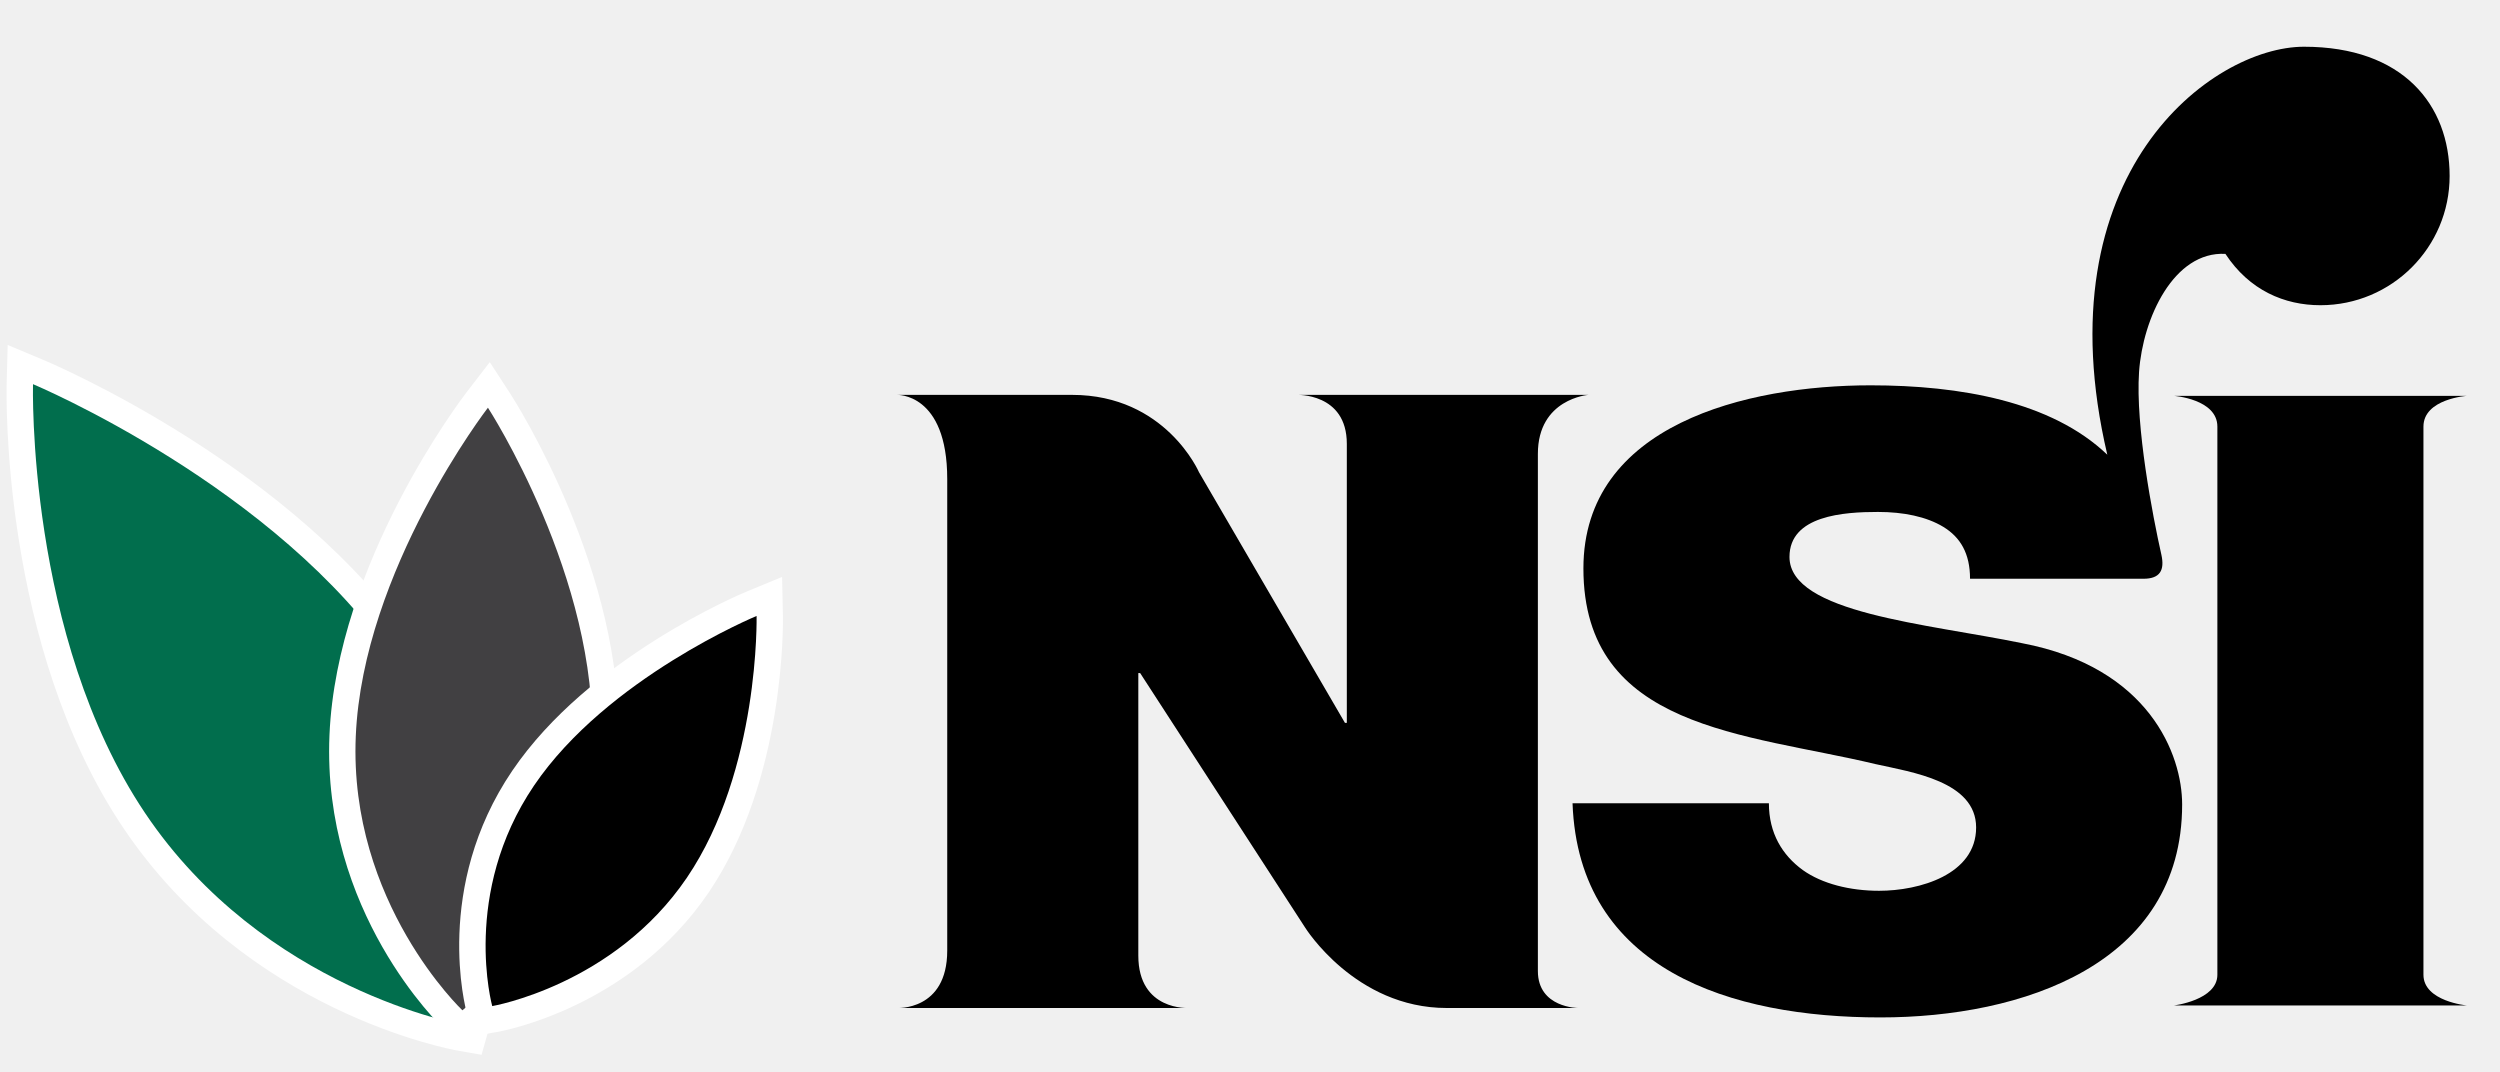
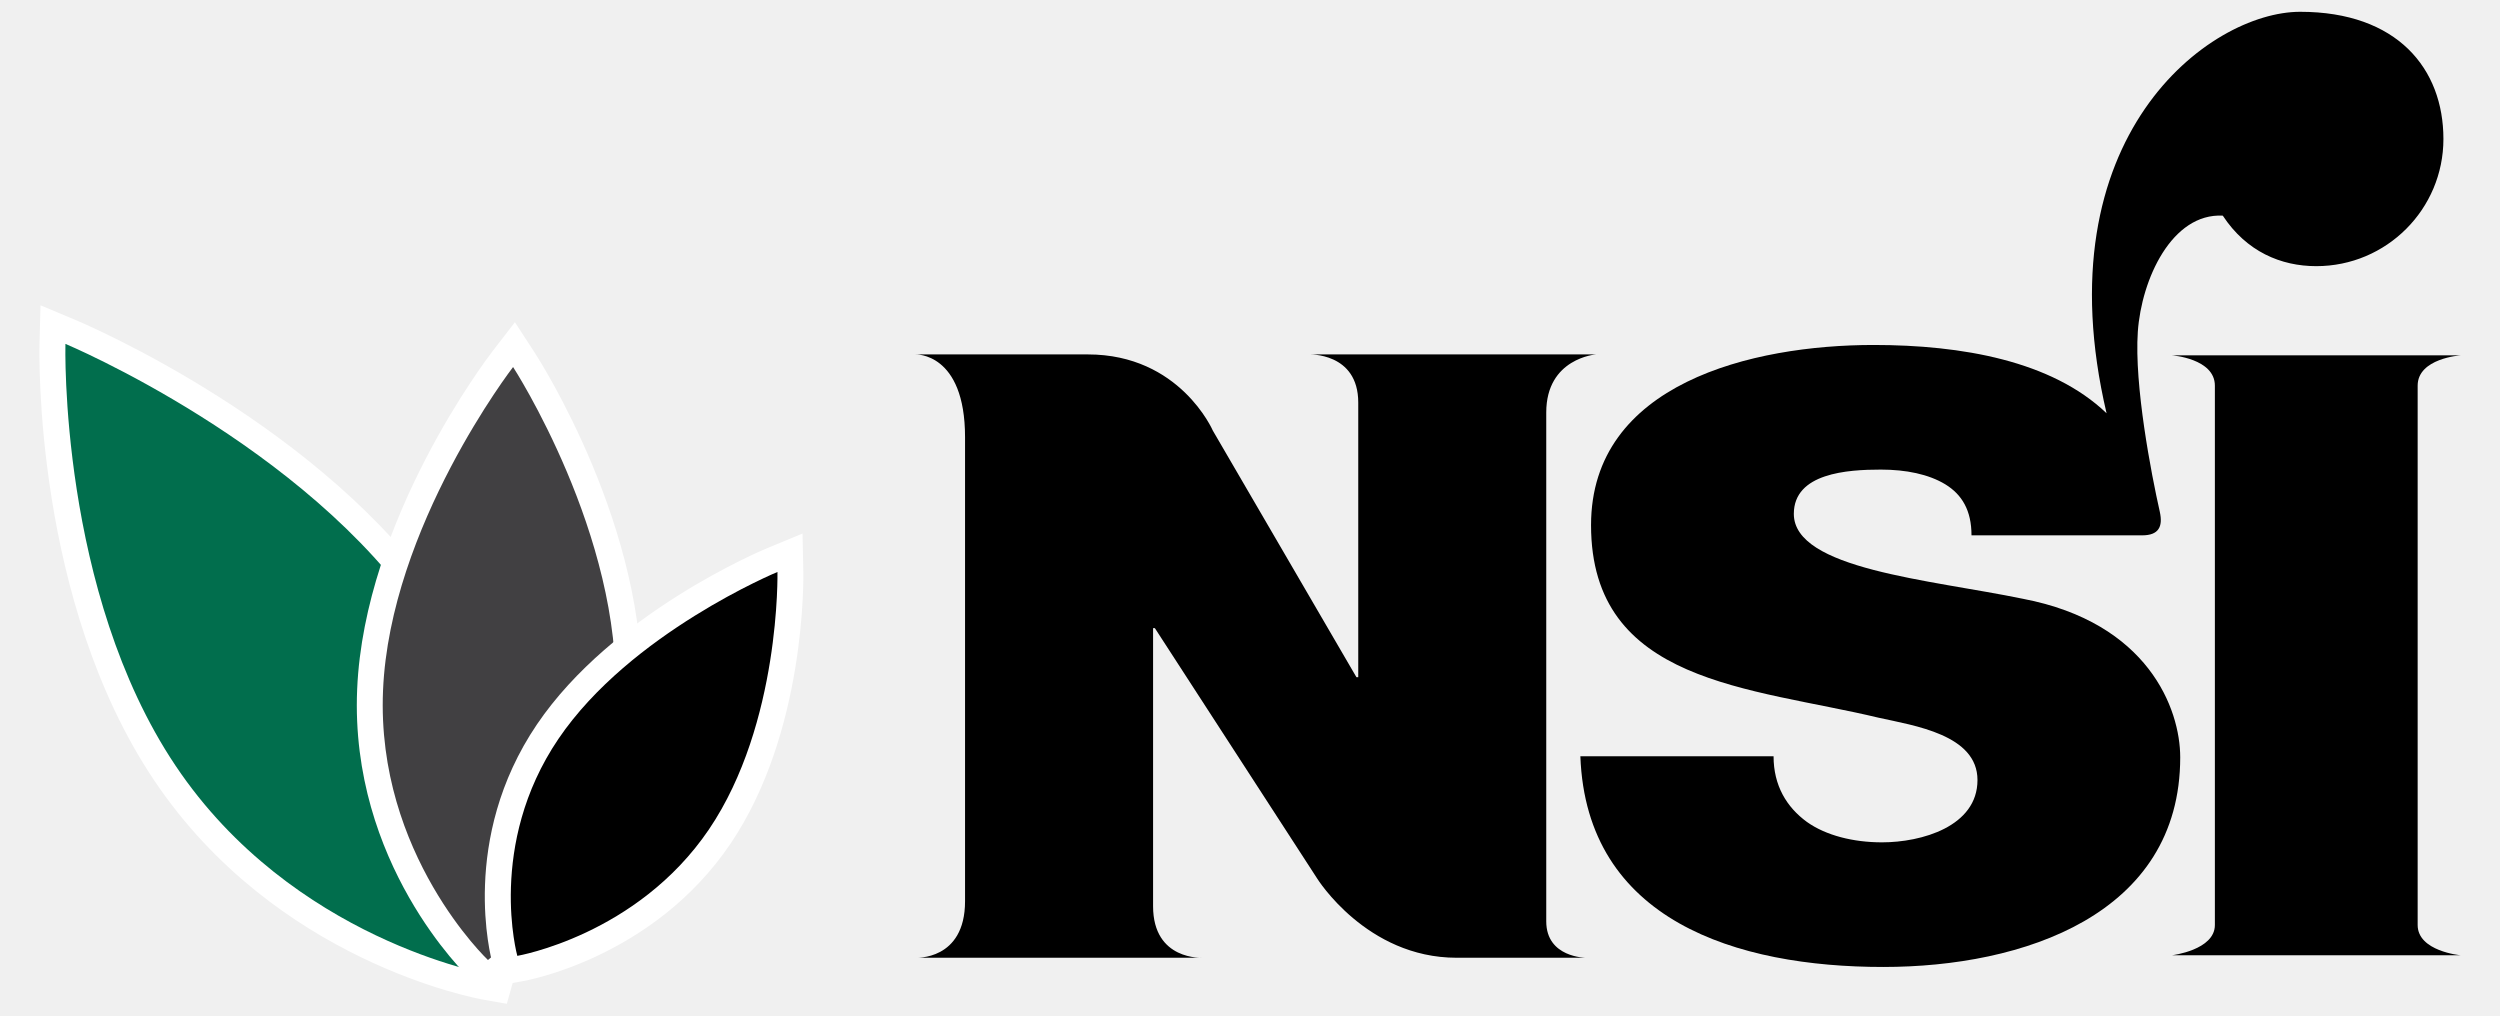
- <svg xmlns="http://www.w3.org/2000/svg" version="1.1" id="Layer_1" x="0px" y="0px" width="140px" height="60px" viewBox="0 0 140 60" enable-background="new 0 0 140 60" xml:space="preserve">
+ <svg xmlns="http://www.w3.org/2000/svg" version="1.1" id="Layer_1" x="0px" y="0px" width="160px" height="65px" viewBox="-20.083 -2.5 160 65" enable-background="new -20.083 -2.5 160 65" xml:space="preserve">
  <g>
    <g>
-       <path d="M113.244,36.02c-5.297-1.094-13.033-1.678-13.033-4.832c0-2.324,3.051-2.519,4.953-2.519c1.426,0,2.715,0.26,3.666,0.838    c0.951,0.582,1.492,1.483,1.492,2.903h9.715c0.93,0,1.189-0.484,1.002-1.338c-0.492-2.183-1.459-7.21-1.252-10.244    c0.209-3.013,1.945-6.764,4.836-6.611c1.344,2.046,3.311,2.875,5.32,2.875c3.998,0,7.236-3.242,7.236-7.237    c0-3.998-2.621-7.238-8.156-7.238c-5.158,0-14.717,7.091-11.014,22.847c-3.119-2.985-8.248-3.886-13.254-3.886    c-6.92,0-16.084,2.193-16.084,10.253c0,9.027,9.094,9.219,16.359,10.959c2.033,0.453,5.633,0.967,5.633,3.549    c0,2.645-3.189,3.545-5.432,3.545c-1.625,0-3.188-0.387-4.273-1.16c-1.154-0.84-1.9-2.066-1.9-3.74H88.062    c0.342,9.35,8.891,11.992,17.238,11.992c7.943,0,16.9-2.967,16.9-11.928C122.201,42.273,120.365,37.377,113.244,36.02" />
-       <path d="M138.156,22.167h-16.424c0,0,2.441,0.177,2.441,1.724v30.695c0,1.426-2.441,1.721-2.441,1.721h16.424    c0,0-2.443-0.225-2.443-1.721V23.891C135.713,22.33,138.156,22.167,138.156,22.167" />
+       <path d="M109.378,35.821c-5.956-1.229-14.656-1.887-14.656-5.434c0-2.612,3.432-2.833,5.57-2.833c1.604,0,3.053,0.293,4.123,0.942    c1.069,0.655,1.678,1.669,1.678,3.266h10.925c1.046,0,1.338-0.545,1.127-1.505c-0.554-2.455-1.641-8.108-1.408-11.521    c0.235-3.388,2.188-7.606,5.438-7.435c1.512,2.302,3.724,3.233,5.983,3.233c4.497,0,8.138-3.646,8.138-8.139    c0-4.496-2.947-8.14-9.172-8.14c-5.802,0-16.551,7.975-12.387,25.693c-3.507-3.356-9.274-4.37-14.905-4.37    c-7.782,0-18.088,2.466-18.088,11.53c0,10.151,10.228,10.367,18.396,12.324c2.287,0.51,6.336,1.087,6.336,3.991    c0,2.975-3.586,3.987-6.11,3.987c-1.827,0-3.584-0.436-4.805-1.305c-1.297-0.944-2.136-2.323-2.136-4.206H81.06    c0.385,10.515,9.999,13.487,19.386,13.487c8.932,0,19.005-3.338,19.005-13.416C119.452,42.855,117.388,37.349,109.378,35.821" />
+       <path d="M137.395,20.243h-18.47c0,0,2.744,0.199,2.744,1.939v34.519c0,1.604-2.744,1.936-2.744,1.936h18.47    c0,0-2.748-0.252-2.748-1.936V22.183C134.646,20.427,137.395,20.243,137.395,20.243" />
    </g>
    <g>
-       <path d="M50.217,22.113c0,0,5.871,0,9.818,0c5.242,0,7.111,4.336,7.111,4.336l8.172,14.033h0.104V24.854    c0-2.873-2.828-2.741-2.828-2.741h16.357c0,0-2.83,0.212-2.83,3.303v28.962c0,2.07,2.262,2.07,2.262,2.07s-2.861,0-7.367,0    c-5.129,0-7.93-4.506-7.93-4.506l-9.238-14.25h-0.102v15.822c0,3.111,2.828,2.934,2.828,2.934H56.432h-6.215    c0,0,2.828,0.178,2.828-3.215V26.822C53.045,21.981,50.217,22.113,50.217,22.113" />
+       <path d="M38.499,20.183c0,0,6.603,0,11.042,0c5.895,0,7.997,4.876,7.997,4.876l9.191,15.782h0.116V23.265    c0-3.23-3.18-3.082-3.18-3.082H82.06c0,0-3.183,0.238-3.183,3.715v32.569c0,2.329,2.543,2.329,2.543,2.329s-3.218,0-8.285,0    c-5.768,0-8.917-5.068-8.917-5.068L53.829,37.702h-0.115v17.794c0,3.498,3.181,3.3,3.181,3.3H45.489h-6.99    c0,0,3.181,0.199,3.181-3.617v-29.7C41.68,20.034,38.499,20.183,38.499,20.183" />
    </g>
    <g>
-       <path fill="#016E4D" d="M25.783,58.111c-0.469-0.082-11.536-2.125-18.276-12.177C0.808,35.949,1.095,22.079,1.11,21.494    l0.028-1.077l0.994,0.417C2.7,21.07,16.098,26.768,22.788,36.741c6.759,10.073,3.955,20.409,3.832,20.844l-0.181,0.642    L25.783,58.111z" />
-       <path fill="#FFFFFF" d="M1.848,21.513c0,0,13.684,5.734,20.328,15.639c6.646,9.906,3.734,20.232,3.734,20.232    S14.762,55.43,8.119,45.523C1.475,35.619,1.848,21.513,1.848,21.513 M0.43,19.319l-0.057,2.155    c-0.016,0.595-0.307,14.693,6.521,24.872c6.913,10.31,18.28,12.408,18.761,12.492l1.313,0.23l0.361-1.283    c0.127-0.448,3.018-11.102-3.93-21.455C16.588,26.175,2.993,20.394,2.418,20.152L0.43,19.319L0.43,19.319z" />
+       <path fill="#016E4D" d="M11.021,60.666c-0.528-0.093-12.973-2.39-20.553-13.694c-7.534-11.229-7.21-26.827-7.194-27.485    l0.032-1.211l1.117,0.469c0.64,0.266,15.707,6.674,23.23,17.89c7.601,11.327,4.448,22.952,4.309,23.44l-0.204,0.721L11.021,60.666    z" />
+       <path fill="#FFFFFF" d="M-15.896,19.508c0,0,15.39,6.448,22.86,17.589c7.475,11.14,4.2,22.751,4.2,22.751    S-1.373,57.65-8.843,46.511C-16.315,35.371-15.896,19.508-15.896,19.508 M-17.49,17.04l-0.064,2.424    c-0.019,0.669-0.346,16.523,7.333,27.971c7.774,11.596,20.557,13.954,21.098,14.048l1.477,0.26L12.76,60.3    c0.143-0.504,3.394-12.485-4.42-24.129c-7.659-11.42-22.948-17.922-23.595-18.193L-17.49,17.04L-17.49,17.04z" />
    </g>
    <g>
-       <path fill="#414042" d="M25.39,57.114c-0.27-0.256-6.609-6.362-6.203-15.909c0.398-9.443,7.262-18.446,7.554-18.825l0.636-0.825    l0.567,0.874c0.259,0.399,6.338,9.887,5.938,19.332c-0.4,9.542-7.231,15.156-7.522,15.391l-0.501,0.404L25.39,57.114z" />
-       <path fill="#FFFFFF" d="M27.324,22.831c0,0,6.215,9.581,5.82,18.899c-0.391,9.318-7.248,14.848-7.248,14.848    s-6.369-6.021-5.973-15.342C20.316,31.918,27.324,22.831,27.324,22.831 M27.428,20.28l-1.271,1.65    c-0.299,0.386-7.299,9.569-7.707,19.244c-0.42,9.879,6.154,16.212,6.434,16.477l0.937,0.885l1.003-0.809    c0.301-0.243,7.383-6.062,7.797-15.935c0.409-9.677-5.793-19.356-6.057-19.764L27.428,20.28L27.428,20.28z" />
+       <path fill="#414042" d="M10.58,59.545c-0.304-0.289-7.433-7.155-6.976-17.892c0.447-10.62,8.167-20.744,8.496-21.171l0.715-0.927    l0.637,0.982c0.292,0.449,7.128,11.119,6.678,21.74c-0.45,10.731-8.132,17.045-8.459,17.31l-0.563,0.454L10.58,59.545z" />
+       <path fill="#FFFFFF" d="M12.754,20.99c0,0,6.989,10.774,6.544,21.254c-0.439,10.479-8.151,16.698-8.151,16.698    S3.986,52.17,4.431,41.688C4.873,31.209,12.754,20.99,12.754,20.99 M12.871,18.122l-1.429,1.854    c-0.336,0.434-8.208,10.762-8.667,21.642c-0.473,11.11,6.92,18.232,7.235,18.529l1.053,0.996l1.129-0.91    c0.338-0.273,8.303-6.816,8.768-17.92c0.459-10.883-6.515-21.768-6.812-22.227L12.871,18.122L12.871,18.122z" />
    </g>
    <g>
-       <path d="M26.854,56.539c-0.075-0.271-1.79-6.715,2.44-12.959c4.166-6.146,12.442-9.622,12.793-9.768l0.996-0.412l0.023,1.078    c0.008,0.361,0.145,8.923-4.027,15.082c-4.218,6.22-11.1,7.459-11.391,7.509l-0.657,0.112L26.854,56.539z" />
-       <path fill="#FFFFFF" d="M42.369,34.494c0,0,0.188,8.617-3.9,14.652c-4.09,6.031-10.904,7.195-10.904,7.195    s-1.748-6.314,2.34-12.348C33.994,37.961,42.369,34.494,42.369,34.494 M43.797,32.307l-1.992,0.824    c-0.358,0.148-8.833,3.709-13.121,10.035c-4.42,6.523-2.619,13.285-2.541,13.569l0.355,1.285l1.314-0.225    c0.304-0.052,7.484-1.345,11.877-7.821c4.303-6.353,4.162-15.142,4.154-15.513L43.797,32.307L43.797,32.307z" />
+       <path d="M12.226,58.897c-0.084-0.306-2.013-7.551,2.744-14.573c4.685-6.912,13.992-10.821,14.386-10.984l1.121-0.463l0.025,1.212    c0.009,0.405,0.164,10.034-4.528,16.962c-4.744,6.993-12.483,8.388-12.81,8.442l-0.739,0.127L12.226,58.897z" />
+       <path fill="#FFFFFF" d="M29.674,34.106c0,0,0.211,9.69-4.386,16.478c-4.6,6.782-12.263,8.091-12.263,8.091    s-1.965-7.1,2.632-13.887C20.255,38.006,29.674,34.106,29.674,34.106 M31.279,31.646l-2.24,0.927    c-0.403,0.167-9.934,4.171-14.756,11.286c-4.97,7.336-2.945,14.939-2.858,15.258l0.399,1.446l1.478-0.254    c0.342-0.058,8.416-1.512,13.356-8.794c4.839-7.146,4.68-17.029,4.671-17.446L31.279,31.646L31.279,31.646z" />
    </g>
  </g>
</svg>
